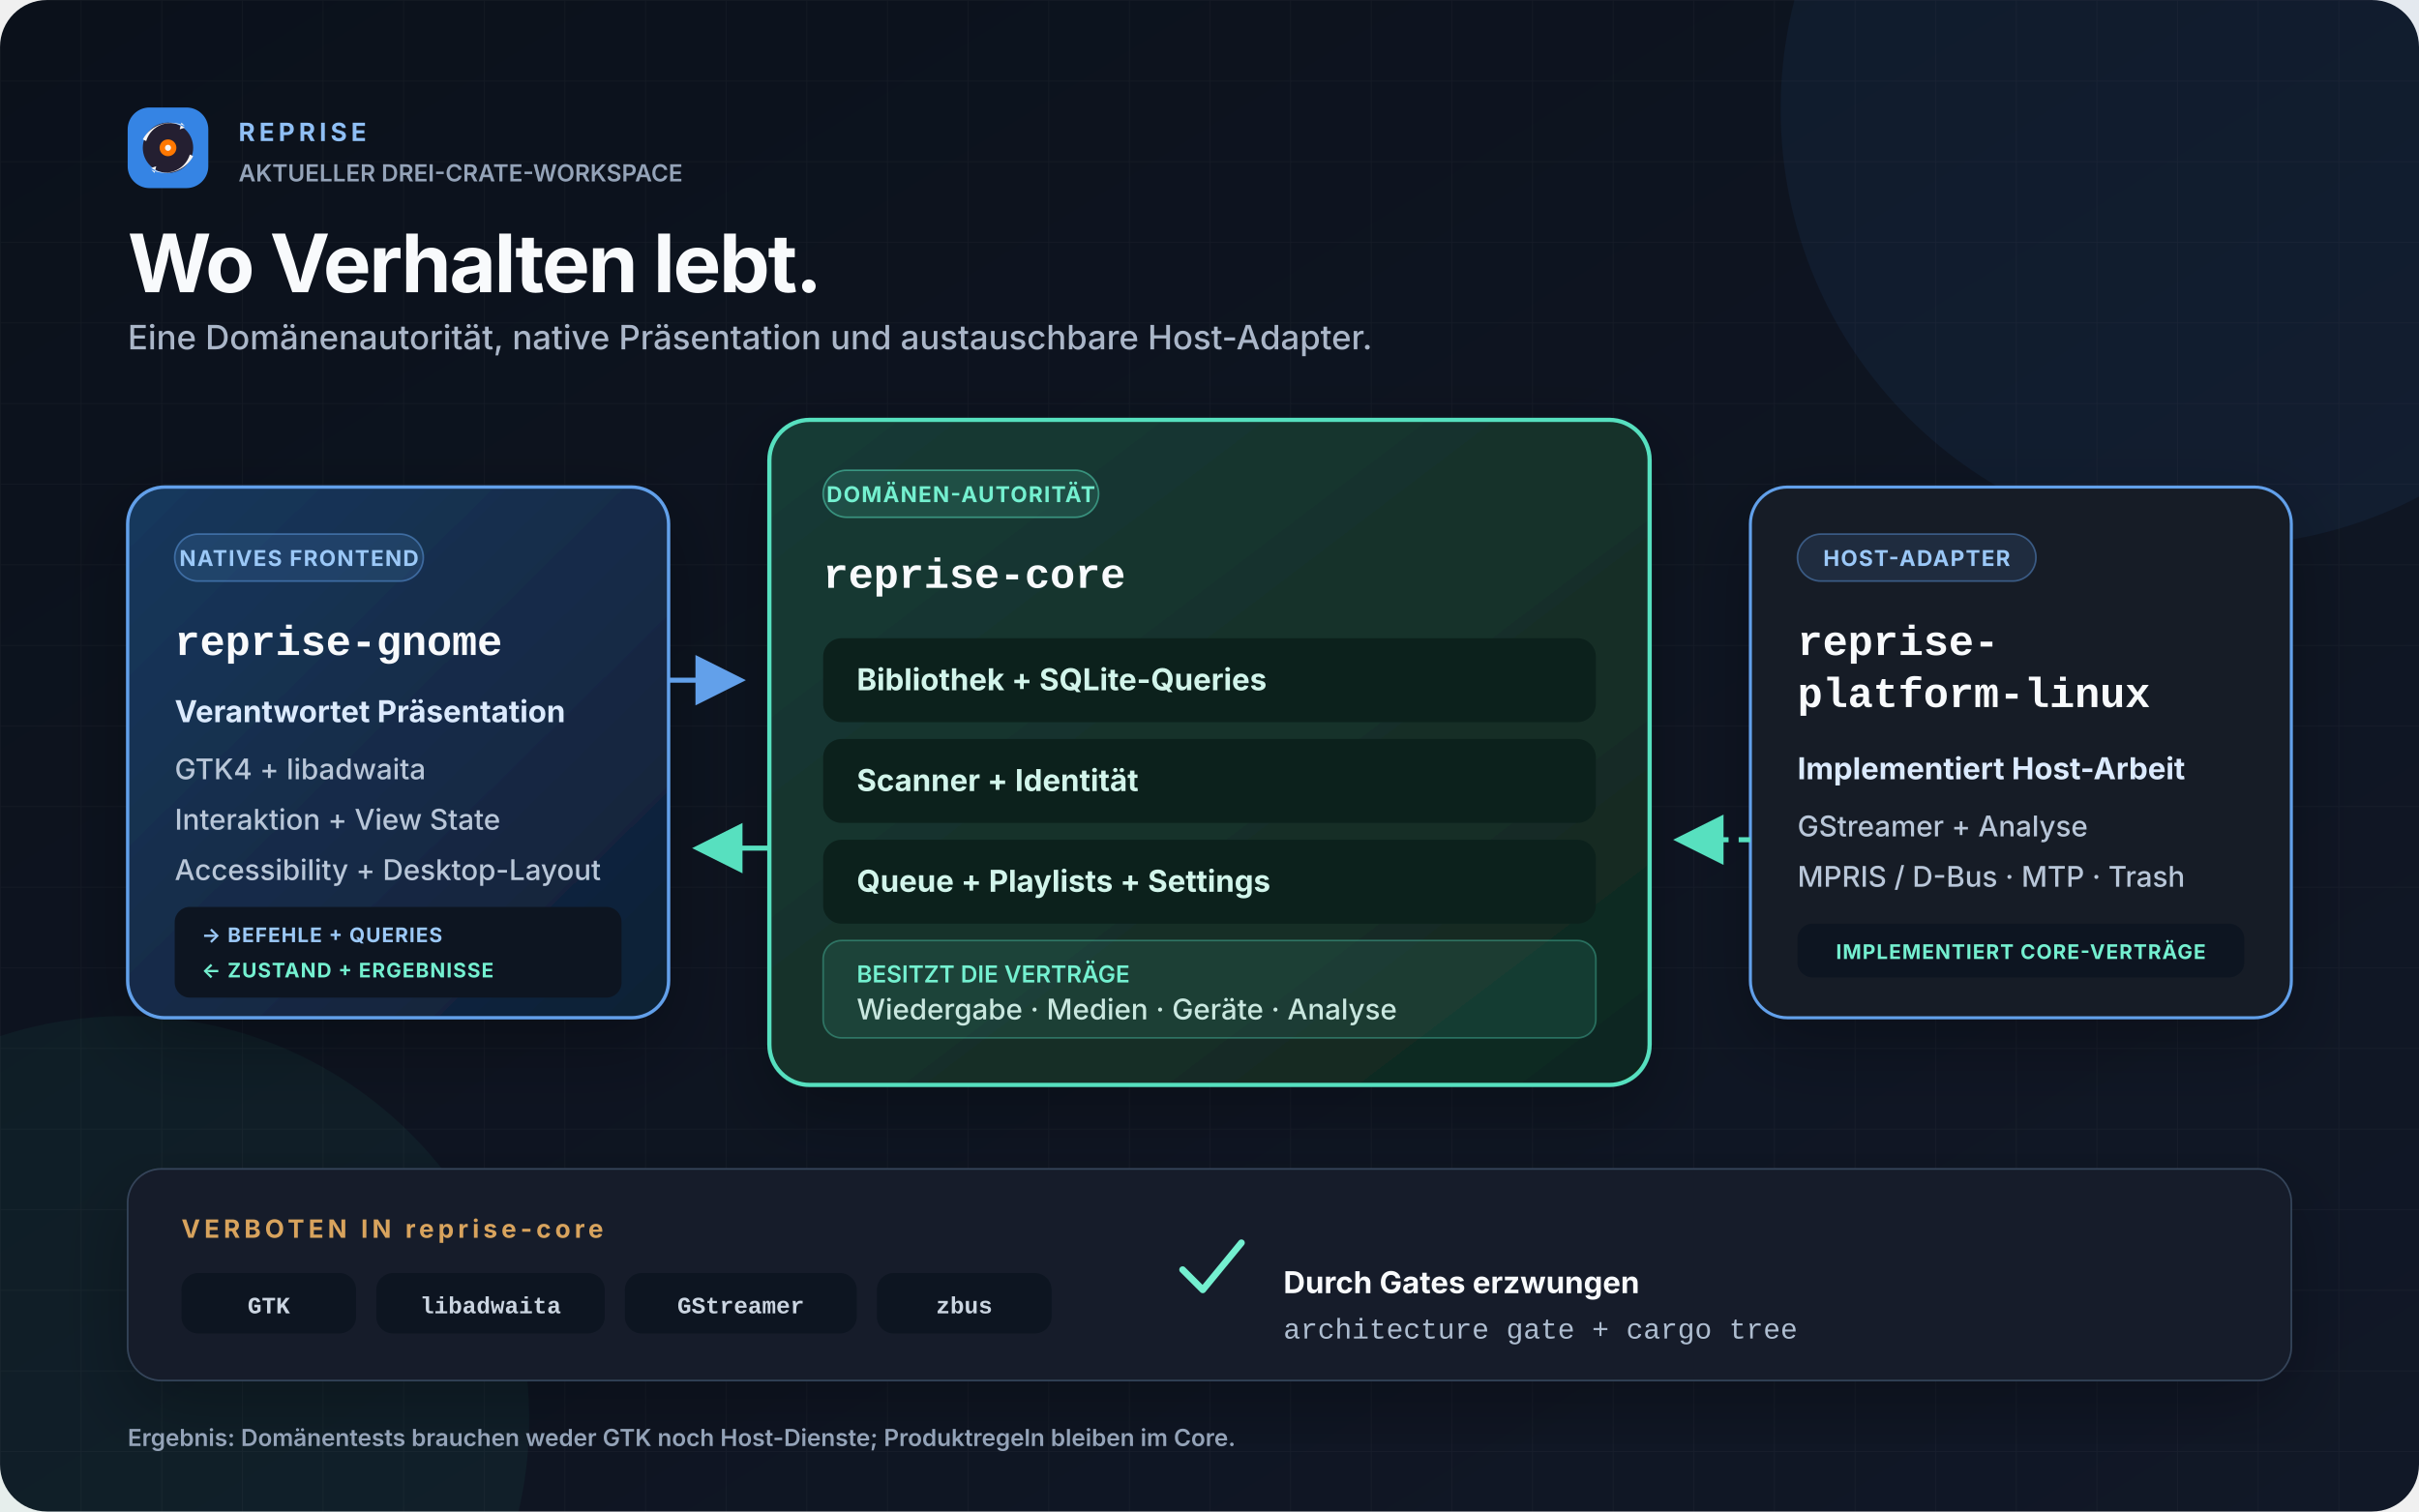
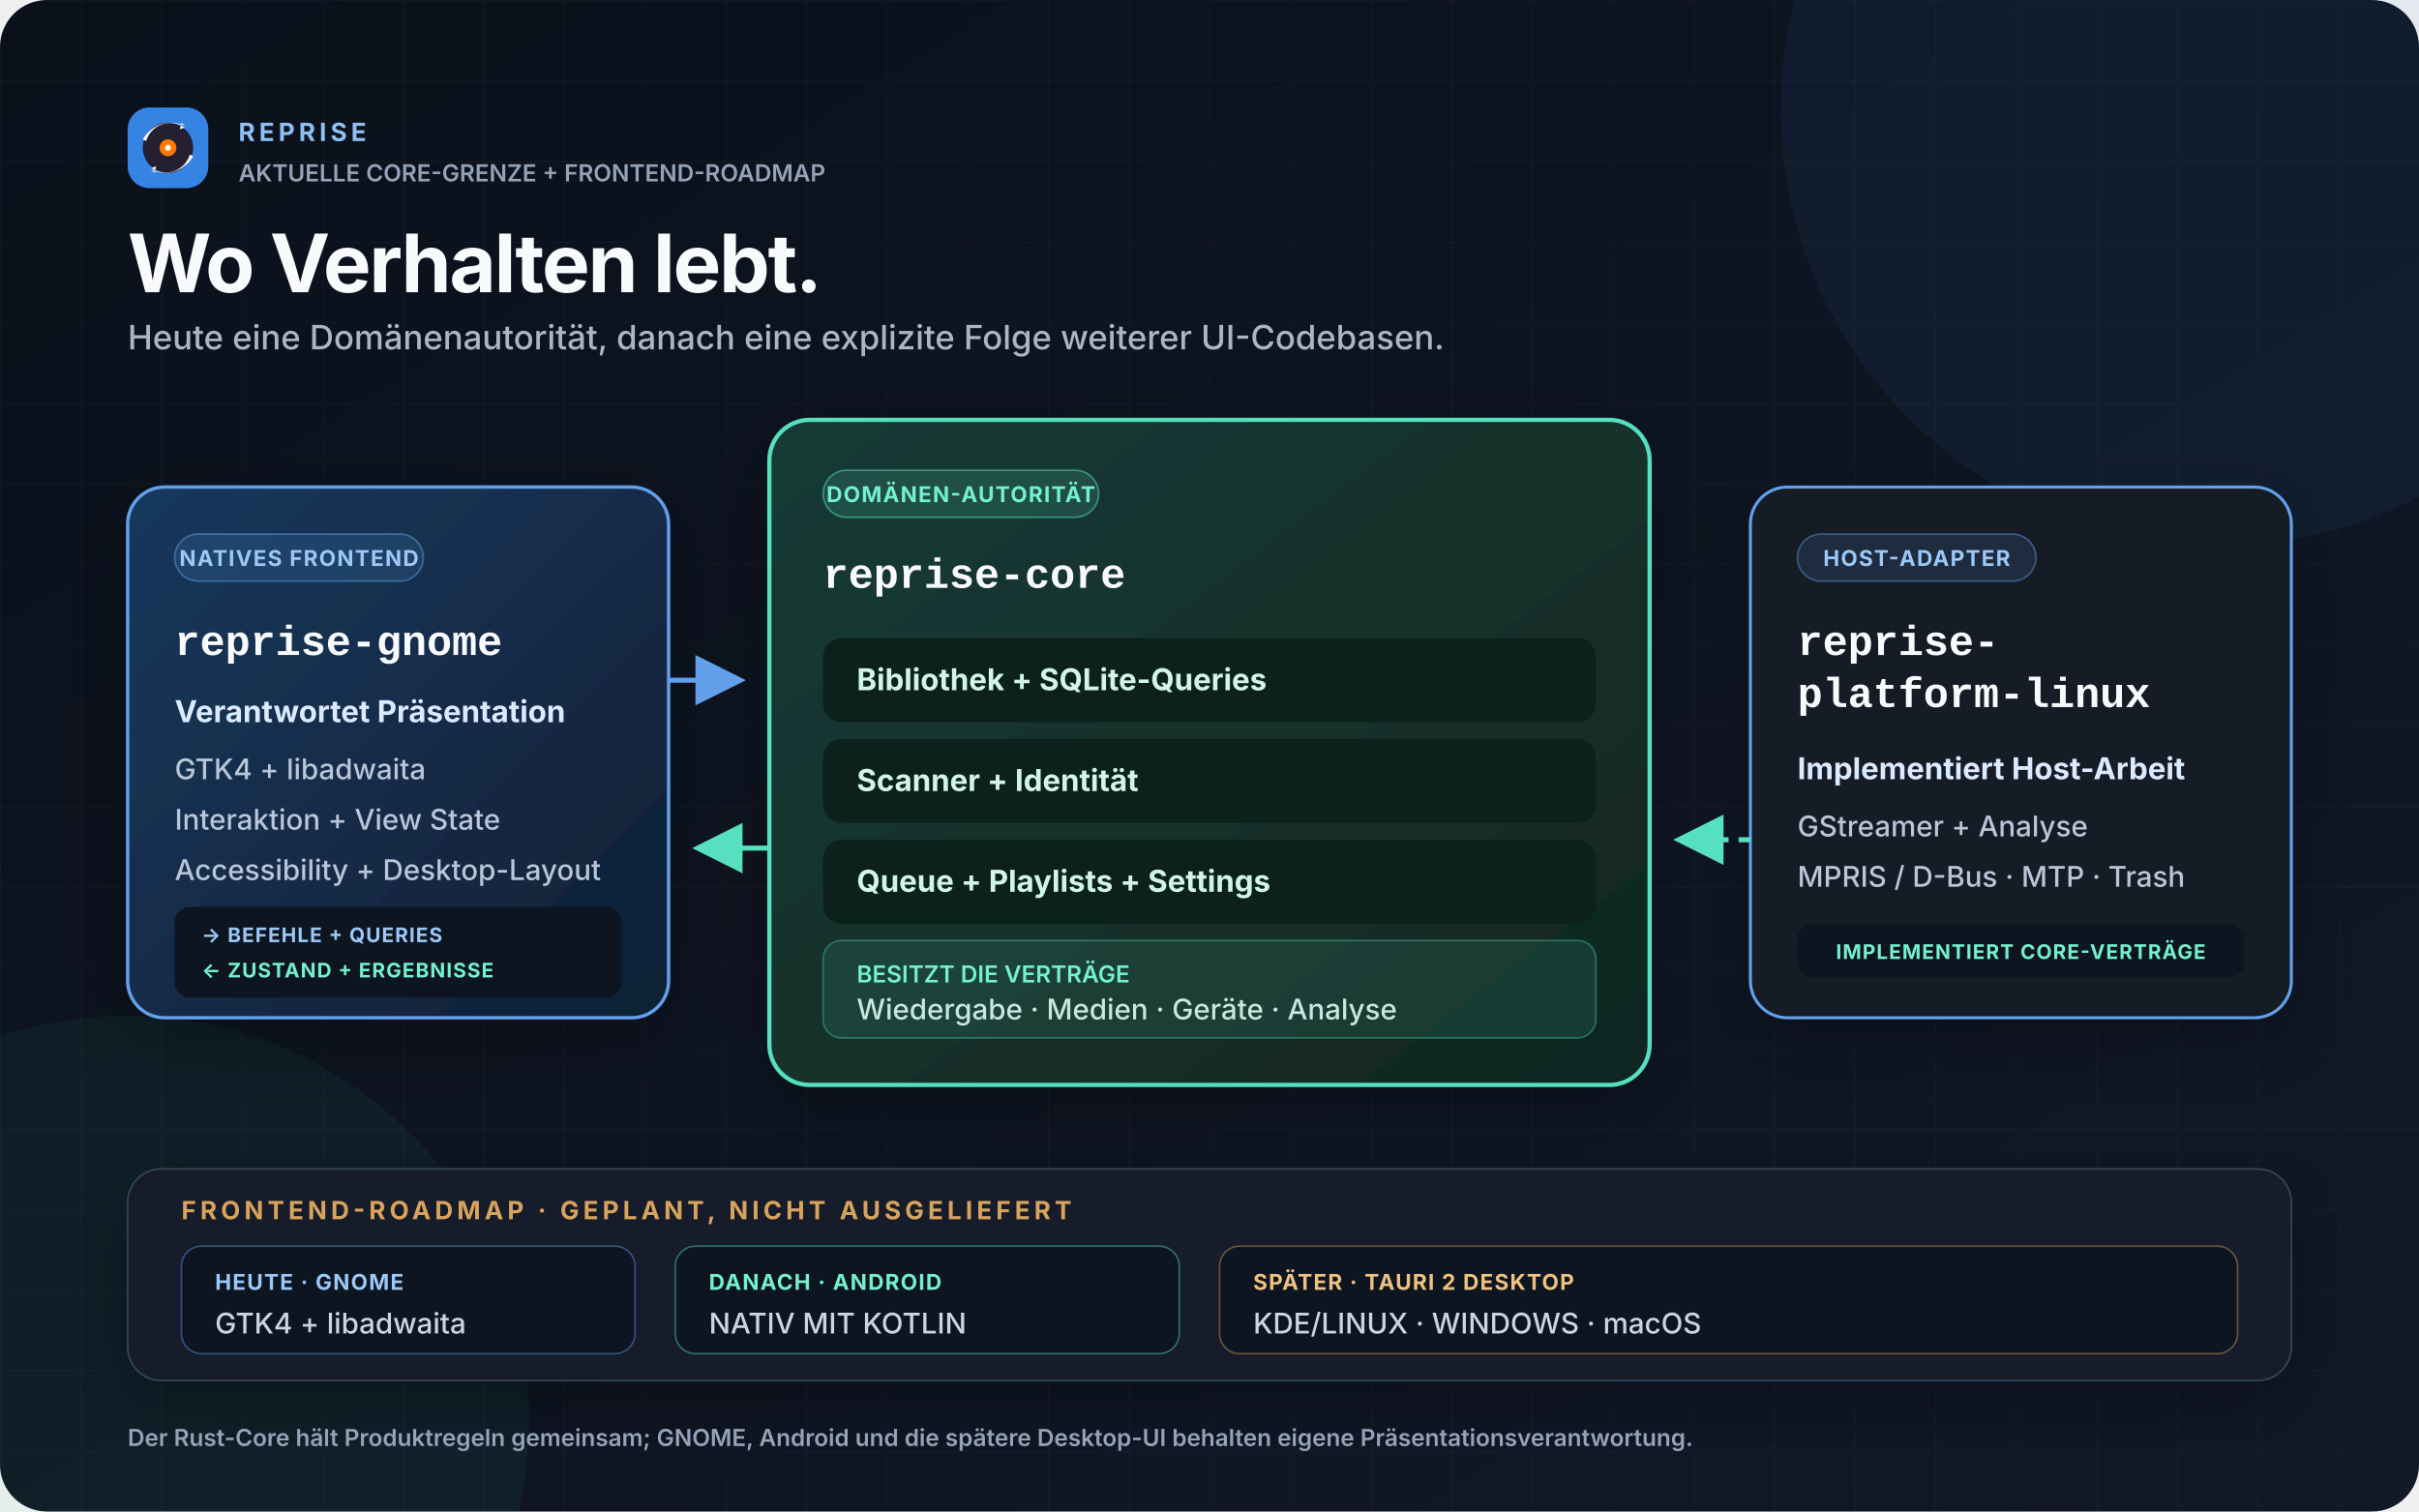
<svg xmlns="http://www.w3.org/2000/svg" width="1440" height="900" viewBox="0 0 1440 900" role="img" aria-labelledby="title description">
  <defs>
    <linearGradient id="background" x1="0" y1="0" x2="1" y2="1">
      <stop offset="0" stop-color="#0b111b" />
      <stop offset="1" stop-color="#111827" />
    </linearGradient>
    <linearGradient id="core" x1="0" y1="0" x2="1" y2="1">
      <stop offset="0" stop-color="#193b36" />
      <stop offset="1" stop-color="#10271f" />
    </linearGradient>
    <linearGradient id="edge" x1="0" y1="0" x2="1" y2="1">
      <stop offset="0" stop-color="#17385d" />
      <stop offset="1" stop-color="#101f34" />
    </linearGradient>
    <pattern id="grid" width="48" height="48" patternUnits="userSpaceOnUse">
      <path d="M48 0H0V48" fill="none" stroke="#ffffff" stroke-opacity="0.035" />
    </pattern>
    <filter id="shadow" x="-20%" y="-20%" width="140%" height="150%">
      <feDropShadow dx="0" dy="16" stdDeviation="22" flood-color="#000000" flood-opacity="0.28" />
    </filter>
    <marker id="arrow-blue" markerWidth="10" markerHeight="10" refX="8" refY="5" orient="auto" markerUnits="strokeWidth">
      <path d="M0 0L10 5L0 10Z" fill="#62a0ea" />
    </marker>
    <marker id="arrow-green" markerWidth="10" markerHeight="10" refX="8" refY="5" orient="auto" markerUnits="strokeWidth">
      <path d="M0 0L10 5L0 10Z" fill="#57e0bf" />
    </marker>
    <style>
      .sans { font-family: Inter, ui-sans-serif, system-ui, -apple-system, BlinkMacSystemFont, "Segoe UI", sans-serif; }
      .mono { font-family: "SFMono-Regular", Consolas, "Liberation Mono", monospace; }
      .eyebrow { font-size: 15px; font-weight: 700; letter-spacing: 2.4px; }
      .title { font-size: 48px; font-weight: 750; letter-spacing: -1.2px; }
      .subtitle { font-size: 20px; font-weight: 450; }
      .crate { font-size: 25px; font-weight: 700; }
      .card-title { font-size: 18px; font-weight: 700; }
      .body { font-size: 17px; font-weight: 450; }
      .small { font-size: 14px; font-weight: 600; }
      .pill { font-size: 13px; font-weight: 700; letter-spacing: 0.7px; }
      .flow { font-size: 12px; font-weight: 750; letter-spacing: 0.6px; }
    </style>
  </defs>
  <rect width="1440" height="900" rx="28" fill="url(#background)" />
  <rect width="1440" height="900" rx="28" fill="url(#grid)" />
  <circle cx="1320" cy="65" r="260" fill="#3584e4" opacity="0.07" />
  <circle cx="75" cy="845" r="240" fill="#2ec7a6" opacity="0.055" />
  <g class="sans">
    <g transform="translate(76 64)">
      <rect width="48" height="48" rx="13" fill="#3584e4" />
      <circle cx="24" cy="24" r="15" fill="#241f31" />
      <circle cx="24" cy="24" r="5" fill="#ff7800" />
      <circle cx="24" cy="24" r="1.8" fill="#f6f5f4" />
      <path d="M11 20a15 15 0 0 1 23-8l-3 1 1-4 2 2A19 19 0 0 0 9 19z" fill="#f6f5f4" />
      <path d="M37 28a15 15 0 0 1-23 8l3-1-1 4-2-2a19 19 0 0 0 25-8z" fill="#f6f5f4" />
    </g>
    <text x="142" y="84" class="eyebrow" fill="#8fbff5">REPRISE</text>
-     <text x="142" y="108" class="small" fill="#94a3b8">AKTUELLER DREI-CRATE-WORKSPACE</text>
+     <text x="142" y="108" class="small" fill="#94a3b8">AKTUELLE CORE-GRENZE + FRONTEND-ROADMAP</text>
    <text x="76" y="174" class="title" fill="#f8fafc">Wo Verhalten lebt.</text>
-     <text x="76" y="208" class="subtitle" fill="#aab6c8">Eine Domänenautorität, native Präsentation und austauschbare Host-Adapter.</text>
+     <text x="76" y="208" class="subtitle" fill="#aab6c8">Heute eine Domänenautorität, danach eine explizite Folge weiterer UI-Codebasen.</text>
    <g filter="url(#shadow)">
      <rect x="76" y="290" width="322" height="316" rx="22" fill="url(#edge)" stroke="#62a0ea" stroke-width="2" />
    </g>
    <rect x="104" y="318" width="148" height="28" rx="14" fill="#62a0ea" fill-opacity="0.14" stroke="#62a0ea" stroke-opacity="0.48" />
    <text x="178" y="337" class="pill" text-anchor="middle" fill="#9bc8f7">NATIVES FRONTEND</text>
    <text x="104" y="390" class="crate mono" fill="#f8fafc">reprise-gnome</text>
    <text x="104" y="430" class="card-title" fill="#dbeafe">Verantwortet Präsentation</text>
    <text x="104" y="464" class="body" fill="#b8c6d8">GTK4 + libadwaita</text>
    <text x="104" y="494" class="body" fill="#b8c6d8">Interaktion + View State</text>
    <text x="104" y="524" class="body" fill="#b8c6d8">Accessibility + Desktop-Layout</text>
    <rect x="104" y="540" width="266" height="54" rx="9" fill="#0d1521" />
    <text x="120" y="561" class="flow" fill="#9bc8f7">→ BEFEHLE + QUERIES</text>
    <text x="120" y="582" class="flow" fill="#74f0d0">← ZUSTAND + ERGEBNISSE</text>
    <g filter="url(#shadow)">
      <rect x="458" y="250" width="524" height="396" rx="24" fill="url(#core)" stroke="#57e0bf" stroke-width="2.5" />
    </g>
    <rect x="490" y="280" width="164" height="28" rx="14" fill="#57e0bf" fill-opacity="0.14" stroke="#57e0bf" stroke-opacity="0.5" />
    <text x="572" y="299" class="pill" text-anchor="middle" fill="#74f0d0">DOMÄNEN-AUTORITÄT</text>
    <text x="490" y="350" class="crate mono" fill="#f8fafc">reprise-core</text>
    <rect x="490" y="380" width="460" height="50" rx="11" fill="#0c211c" />
    <text x="510" y="411" class="card-title" fill="#d2f5eb">Bibliothek + SQLite-Queries</text>
    <rect x="490" y="440" width="460" height="50" rx="11" fill="#0c211c" />
    <text x="510" y="471" class="card-title" fill="#d2f5eb">Scanner + Identität</text>
    <rect x="490" y="500" width="460" height="50" rx="11" fill="#0c211c" />
    <text x="510" y="531" class="card-title" fill="#d2f5eb">Queue + Playlists + Settings</text>
    <rect x="490" y="560" width="460" height="58" rx="11" fill="#57e0bf" fill-opacity="0.1" stroke="#57e0bf" stroke-opacity="0.35" />
    <text x="510" y="585" class="small" fill="#74f0d0">BESITZT DIE VERTRÄGE</text>
    <text x="510" y="607" class="body" fill="#c9e7df">Wiedergabe · Medien · Geräte · Analyse</text>
    <g filter="url(#shadow)">
      <rect x="1042" y="290" width="322" height="316" rx="22" fill="#171e28" stroke="#62a0ea" stroke-width="1.8" />
    </g>
    <rect x="1070" y="318" width="142" height="28" rx="14" fill="#62a0ea" fill-opacity="0.13" stroke="#62a0ea" stroke-opacity="0.44" />
    <text x="1141" y="337" class="pill" text-anchor="middle" fill="#9bc8f7">HOST-ADAPTER</text>
    <text x="1070" y="390" class="crate mono" fill="#f8fafc">reprise-</text>
    <text x="1070" y="421" class="crate mono" fill="#f8fafc">platform-linux</text>
    <text x="1070" y="464" class="card-title" fill="#dbeafe">Implementiert Host-Arbeit</text>
    <text x="1070" y="498" class="body" fill="#b8c6d8">GStreamer + Analyse</text>
    <text x="1070" y="528" class="body" fill="#b8c6d8">MPRIS / D-Bus · MTP · Trash</text>
    <rect x="1070" y="550" width="266" height="32" rx="9" fill="#0d1521" />
    <text x="1203" y="571" class="flow" text-anchor="middle" fill="#74f0d0">IMPLEMENTIERT CORE-VERTRÄGE</text>
    <path d="M398 405H438" fill="none" stroke="#62a0ea" stroke-width="3" marker-end="url(#arrow-blue)" />
    <path d="M458 505H418" fill="none" stroke="#57e0bf" stroke-width="3" marker-end="url(#arrow-green)" />
    <path d="M1042 500H1002" fill="none" stroke="#57e0bf" stroke-width="3" stroke-dasharray="7 6" marker-end="url(#arrow-green)" />
    <g filter="url(#shadow)">
      <rect x="76" y="696" width="1288" height="126" rx="20" fill="#151d2a" stroke="#35445a" />
    </g>
-     <text x="108" y="737" class="eyebrow" fill="#d8a35d">VERBOTEN IN reprise-core</text>
-     <g class="mono">
-       <rect x="108" y="758" width="104" height="36" rx="10" fill="#0d1521" />
-       <text x="160" y="782" class="small" text-anchor="middle" fill="#cbd5e1">GTK</text>
-       <rect x="224" y="758" width="136" height="36" rx="10" fill="#0d1521" />
-       <text x="292" y="782" class="small" text-anchor="middle" fill="#cbd5e1">libadwaita</text>
-       <rect x="372" y="758" width="138" height="36" rx="10" fill="#0d1521" />
-       <text x="441" y="782" class="small" text-anchor="middle" fill="#cbd5e1">GStreamer</text>
-       <rect x="522" y="758" width="104" height="36" rx="10" fill="#0d1521" />
-       <text x="574" y="782" class="small" text-anchor="middle" fill="#cbd5e1">zbus</text>
-     </g>
-     <path d="M704 756l12 12 23-28" fill="none" stroke="#74f0d0" stroke-width="4" stroke-linecap="round" stroke-linejoin="round" />
-     <text x="764" y="770" class="card-title" fill="#f8fafc">Durch Gates erzwungen</text>
-     <text x="764" y="797" class="body mono" fill="#aebdd0">architecture gate + cargo tree</text>
-     <text x="76" y="861" class="small" fill="#94a3b8">Ergebnis: Domänentests brauchen weder GTK noch Host-Dienste; Produktregeln bleiben im Core.</text>
+     <text x="108" y="726" class="eyebrow" fill="#d8a35d">FRONTEND-ROADMAP · GEPLANT, NICHT AUSGELIEFERT</text>
+     <rect x="108" y="742" width="270" height="64" rx="12" fill="#0d1521" stroke="#62a0ea" stroke-opacity="0.42" />
+     <text x="128" y="768" class="pill" fill="#9bc8f7">HEUTE · GNOME</text>
+     <text x="128" y="794" class="body" fill="#cbd5e1">GTK4 + libadwaita</text>
+     <rect x="402" y="742" width="300" height="64" rx="12" fill="#0d1521" stroke="#57e0bf" stroke-opacity="0.42" />
+     <text x="422" y="768" class="pill" fill="#74f0d0">DANACH · ANDROID</text>
+     <text x="422" y="794" class="body" fill="#cbd5e1">NATIV MIT KOTLIN</text>
+     <rect x="726" y="742" width="606" height="64" rx="12" fill="#0d1521" stroke="#d8a35d" stroke-opacity="0.42" />
+     <text x="746" y="768" class="pill" fill="#efc37f">SPÄTER · TAURI 2 DESKTOP</text>
+     <text x="746" y="794" class="body" fill="#cbd5e1">KDE/LINUX · WINDOWS · macOS</text>
+     <text x="76" y="861" class="small" fill="#94a3b8">Der Rust-Core hält Produktregeln gemeinsam; GNOME, Android und die spätere Desktop-UI behalten eigene Präsentationsverantwortung.</text>
  </g>
</svg>
